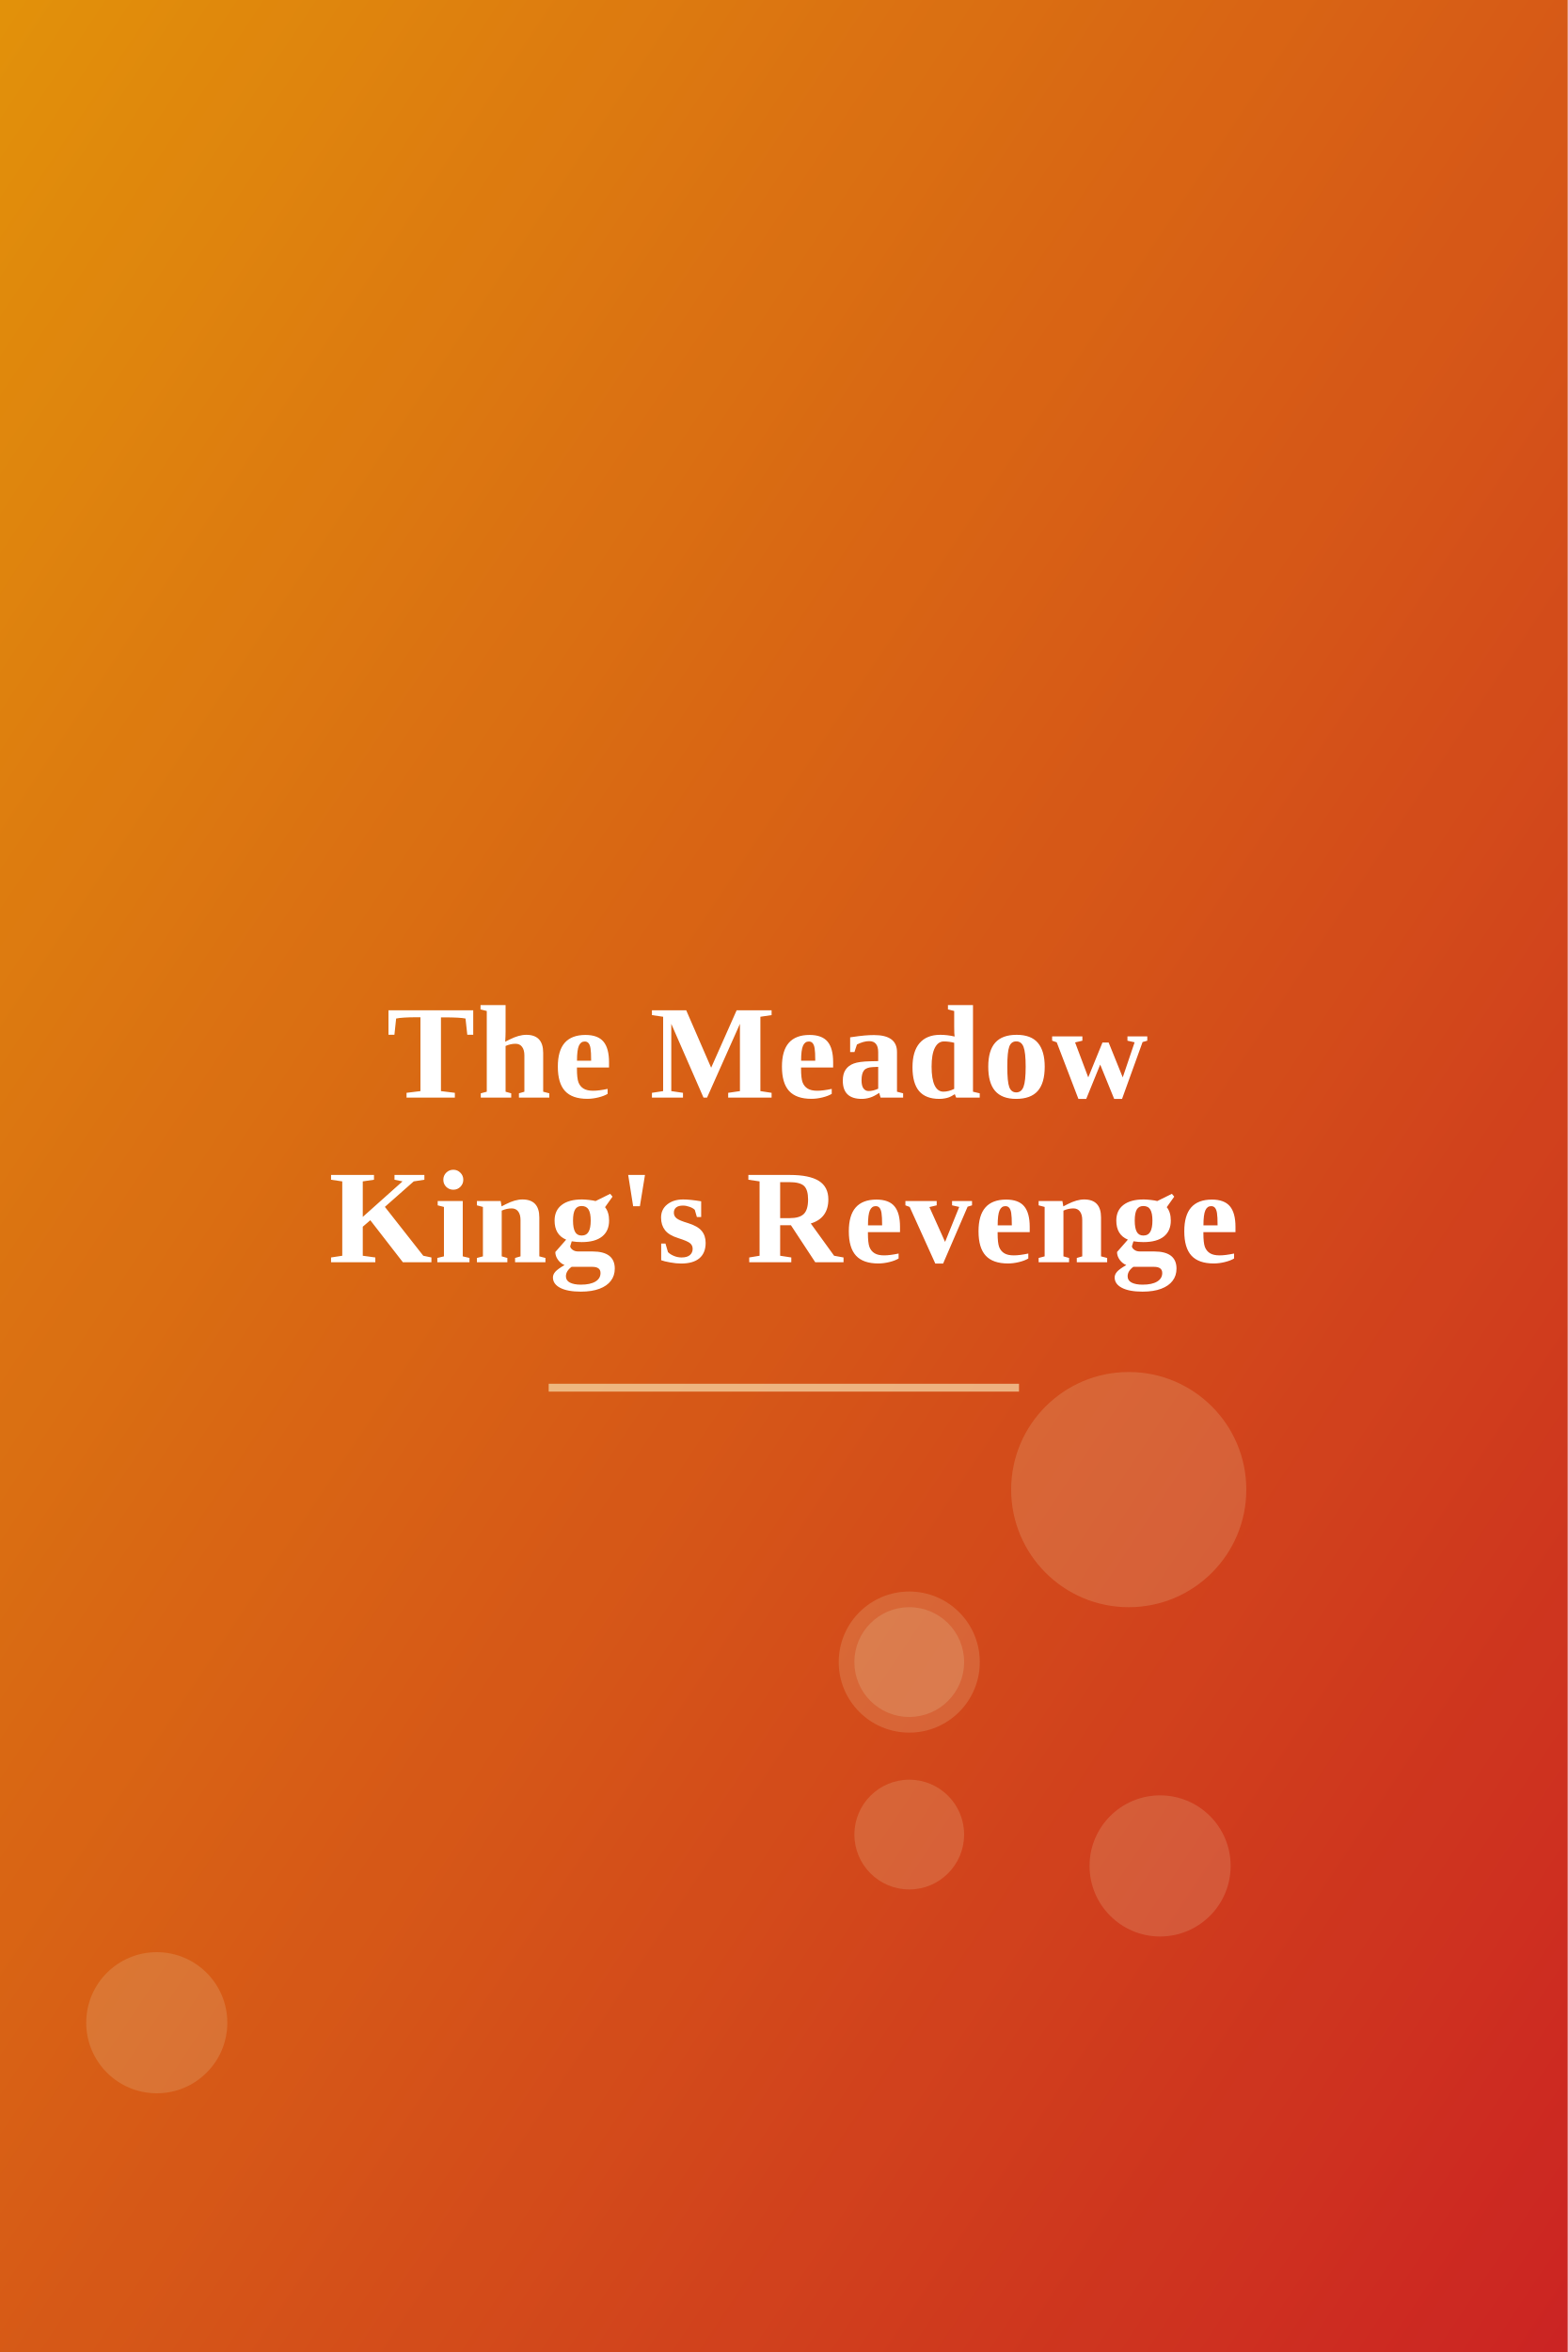
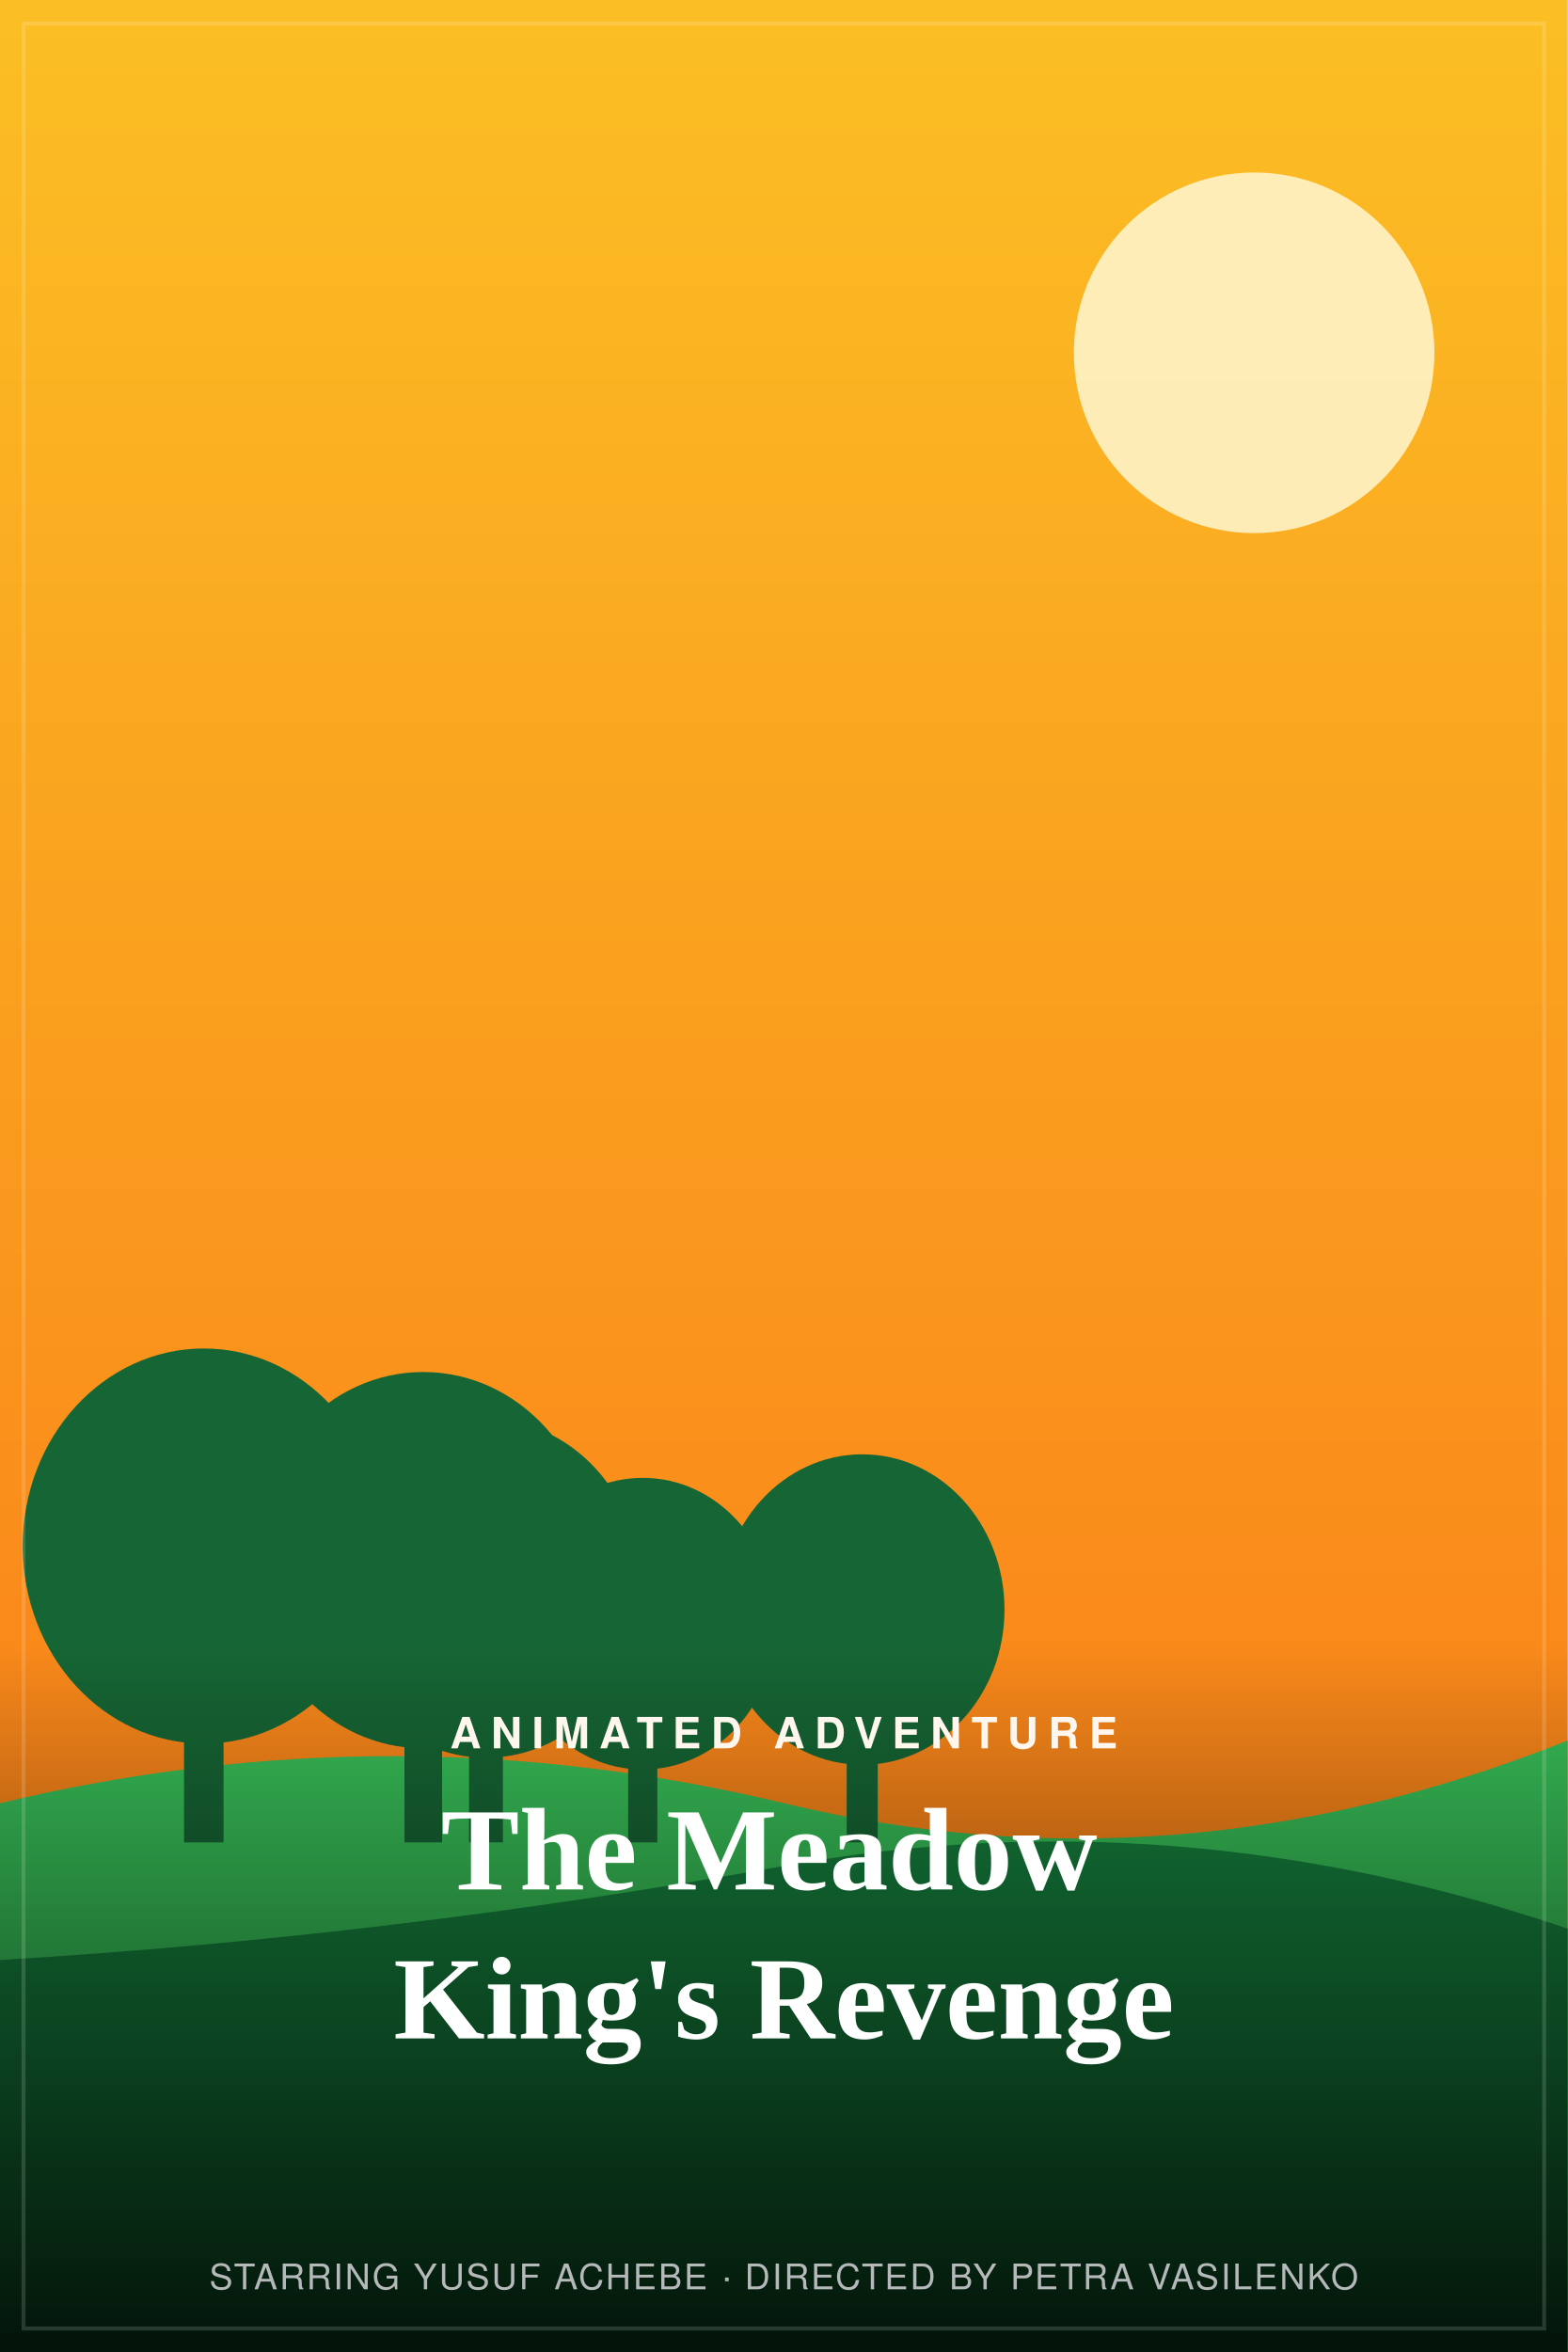
<svg xmlns="http://www.w3.org/2000/svg" viewBox="0 0 400 600">
  <defs>
-     <linearGradient id="bg" x1="0" y1="0" x2="1" y2="1">
-       <stop offset="0%" stop-color="#f59e0b" />
-       <stop offset="100%" stop-color="#dc2626" />
+     <linearGradient id="sky-meadow-king-revenge" x1="0" y1="0" x2="0" y2="1">
+       <stop offset="0%" stop-color="#fbbf24" />
+       <stop offset="100%" stop-color="#f97316" />
+     </linearGradient>
+     <linearGradient id="scrim-meadow-king-revenge" x1="0" y1="0" x2="0" y2="1">
+       <stop offset="0%" stop-color="#000" stop-opacity="0" />
+       <stop offset="100%" stop-color="#000" stop-opacity="0.85" />
    </linearGradient>
  </defs>
-   <rect width="400" height="600" fill="url(#bg)" />
-   <circle cx="232" cy="424" r="18" fill="#fef3c7" opacity="0.18" />
-   <circle cx="232" cy="468" r="14" fill="#fef3c7" opacity="0.18" />
-   <circle cx="40" cy="516" r="18" fill="#fef3c7" opacity="0.18" />
-   <circle cx="232" cy="424" r="14" fill="#fef3c7" opacity="0.18" />
-   <circle cx="296" cy="476" r="18" fill="#fef3c7" opacity="0.18" />
-   <circle cx="288" cy="380" r="30" fill="#fef3c7" opacity="0.18" />
-   <rect x="0" y="0" width="400" height="600" fill="#000" opacity="0.08" />
-   <text x="200" y="280" font-family="Georgia, 'Times New Roman', serif" font-size="34" font-weight="700" fill="#fff" text-anchor="middle" style="letter-spacing:0.5px">
+   <rect width="400" height="600" fill="url(#sky-meadow-king-revenge)" />
+   <circle cx="320" cy="90" r="46" fill="#fef3c7" opacity="0.9" />
+   <path d="M 0 600 L 0 460 Q 100 436 200 460 T 400 444 L 400 600 Z" fill="#22c55e" opacity="0.9" />
+   <path d="M 0 600 L 0 500 Q 100 494 200 476 T 400 492 L 400 600 Z" fill="#15803d" opacity="1" />
+   <ellipse cx="52" cy="394.4" rx="46.2" ry="50.4" fill="#166534" />
+   <rect x="46.96" y="432.2" width="10.08" height="37.8" fill="#166534" />
+   <ellipse cx="164" cy="414.2" rx="34.1" ry="37.2" fill="#166534" />
+   <rect x="160.28" y="442.1" width="7.44" height="27.9" fill="#166534" />
+   <ellipse cx="108" cy="398" rx="44" ry="48" fill="#166534" />
+   <rect x="103.2" y="434" width="9.6" height="36" fill="#166534" />
+   <ellipse cx="220" cy="410.6" rx="36.3" ry="39.6" fill="#166534" />
+   <rect x="216.04" y="440.3" width="7.92" height="29.7" fill="#166534" />
+   <ellipse cx="124" cy="405.2" rx="39.6" ry="43.2" fill="#166534" />
+   <rect x="119.68" y="437.6" width="8.64" height="32.4" fill="#166534" />
+   <rect x="0" y="420" width="400" height="180" fill="url(#scrim-meadow-king-revenge)" />
+   <text x="200" y="446" font-family="Helvetica, Arial, sans-serif" font-size="11" font-weight="700" letter-spacing="2.5" fill="#fff7ed" text-anchor="middle">ANIMATED ADVENTURE</text>
+   <text x="200" y="482" font-family="Georgia, 'Times New Roman', serif" font-size="30" font-weight="700" fill="#fff" text-anchor="middle">
    <tspan x="200" dy="0">The Meadow</tspan>
-     <tspan x="200" dy="42">King's Revenge</tspan>
+     <tspan x="200" dy="38">King's Revenge</tspan>
  </text>
-   <line x1="140" y1="354" x2="260" y2="354" stroke="#fef3c7" stroke-width="2" opacity="0.6" />
+   <text x="200" y="584" font-family="Helvetica, Arial, sans-serif" font-size="9" letter-spacing="0.5" fill="#d4d4d8" text-anchor="middle" opacity="0.85">STARRING YUSUF ACHEBE · DIRECTED BY PETRA VASILENKO</text>
+   <rect x="6" y="6" width="388" height="588" fill="none" stroke="#fff" stroke-width="1" opacity="0.15" />
</svg>
